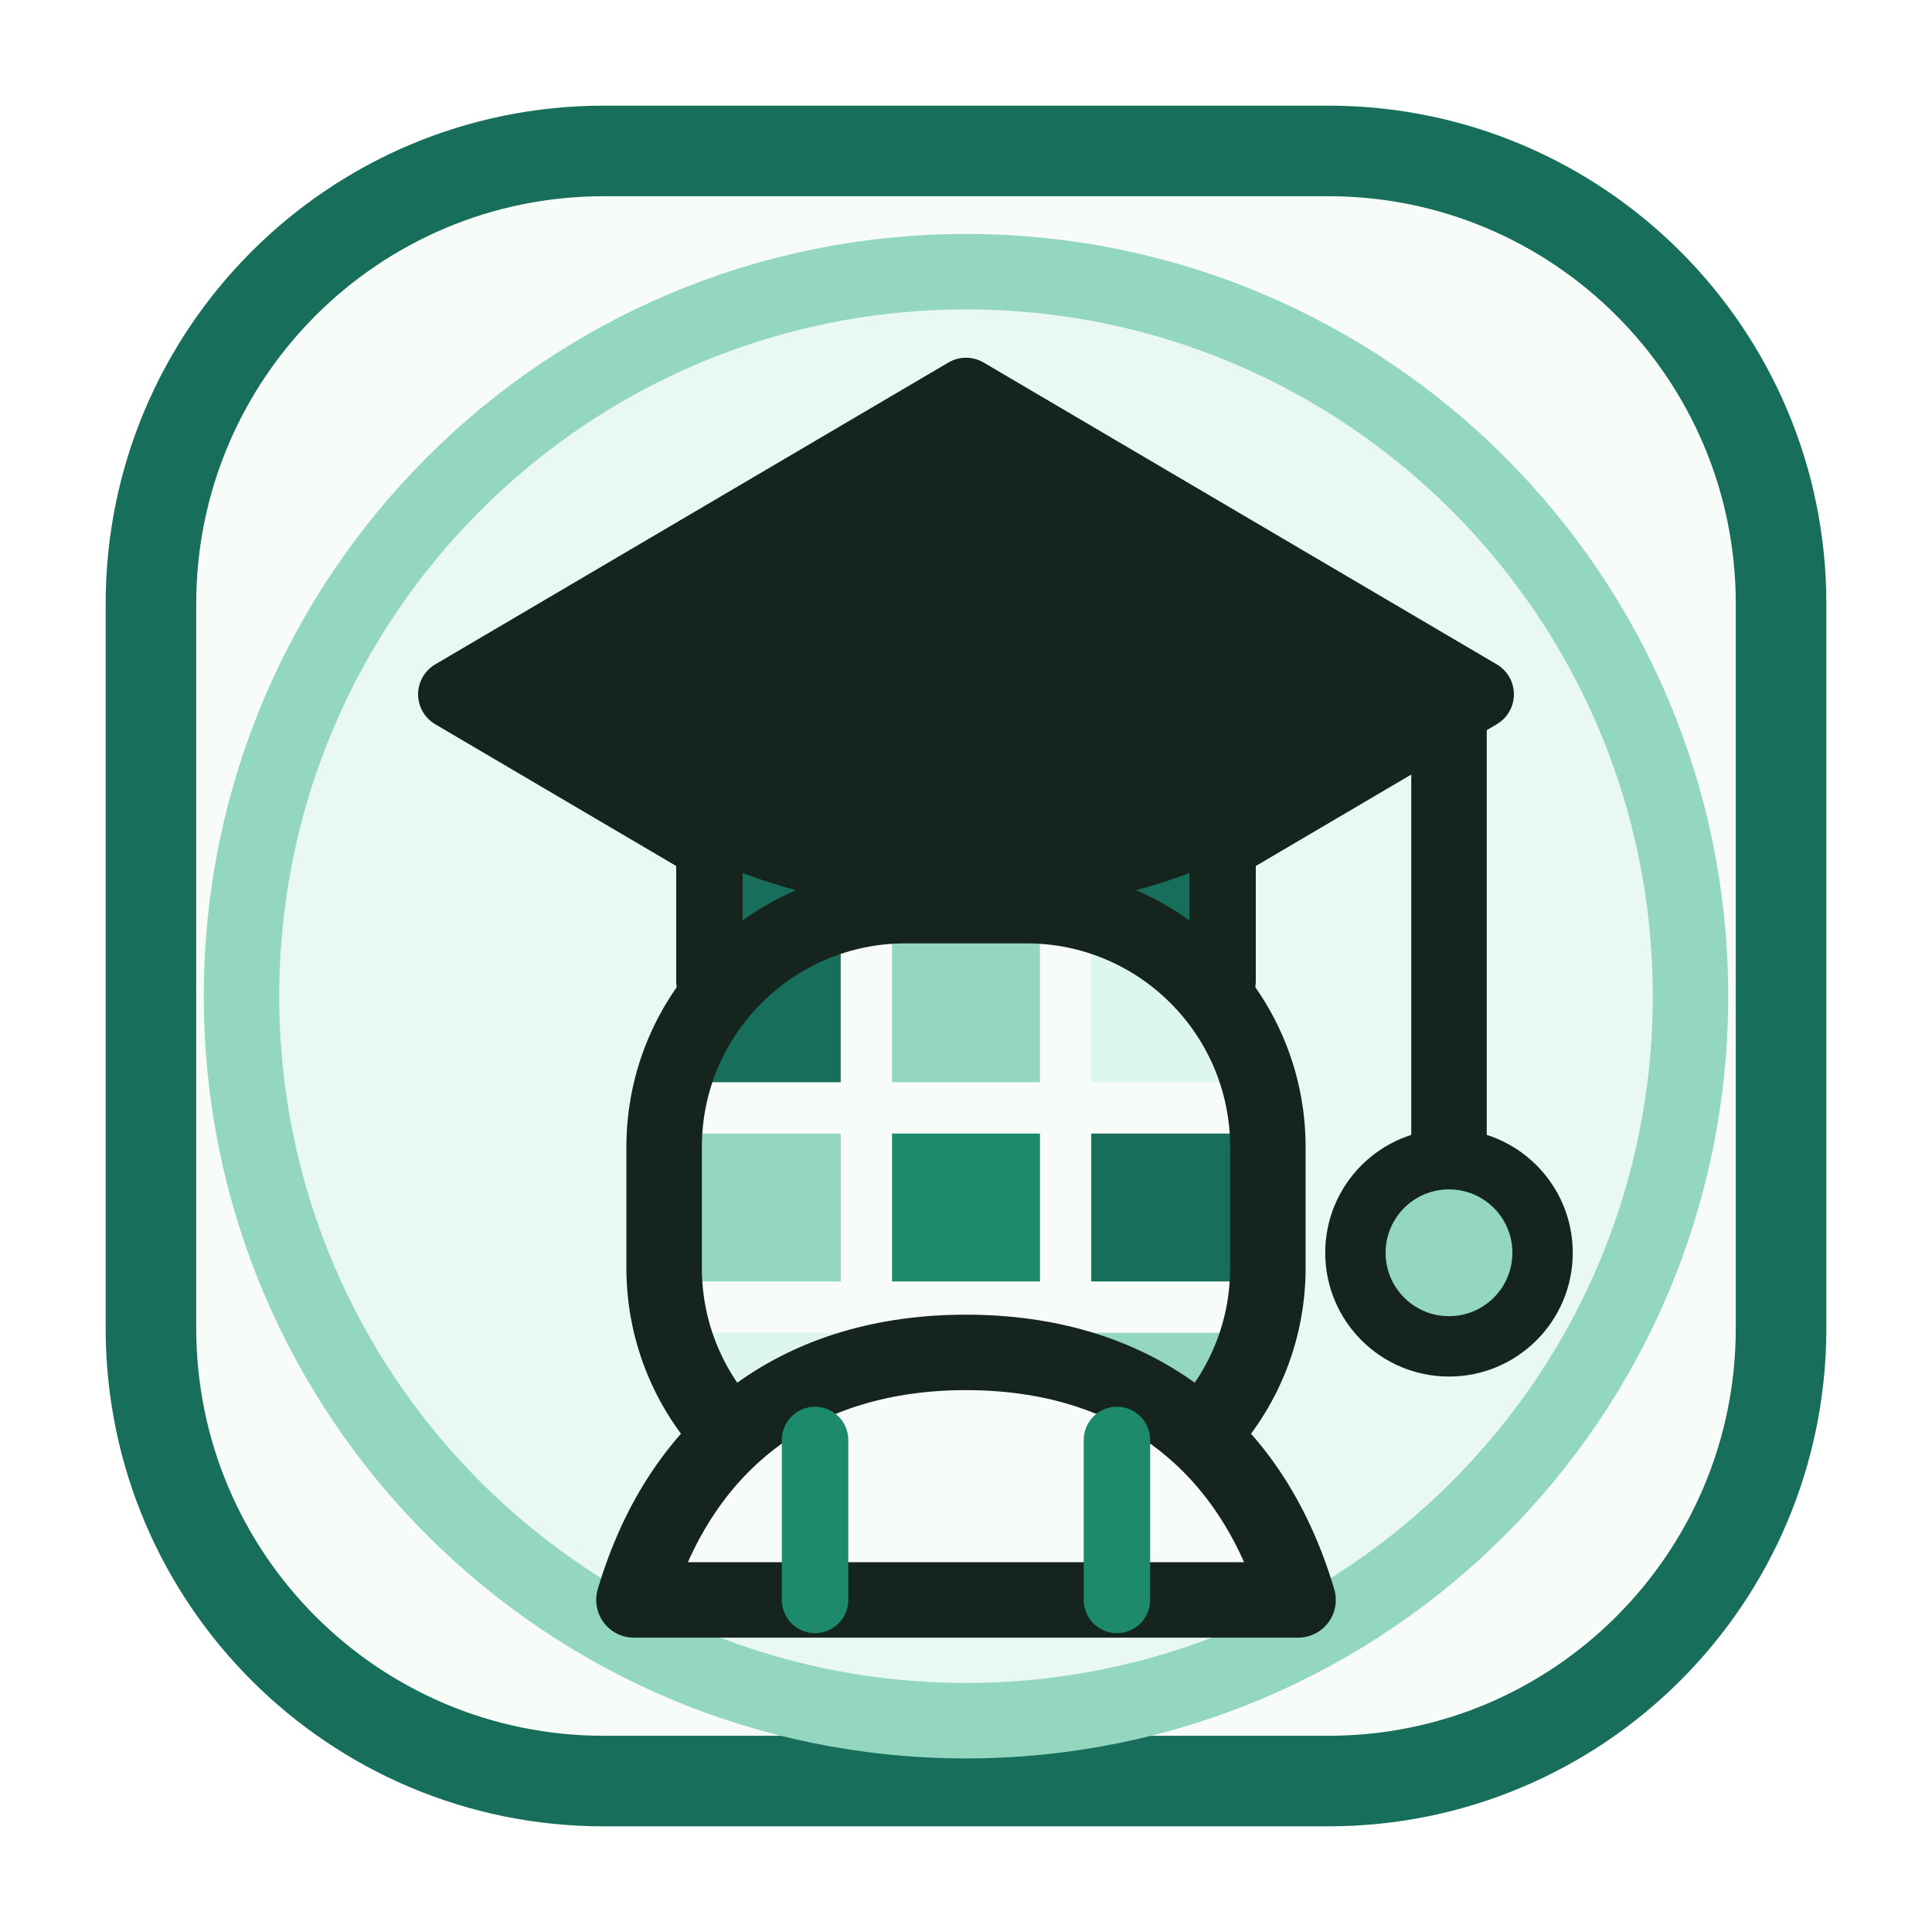
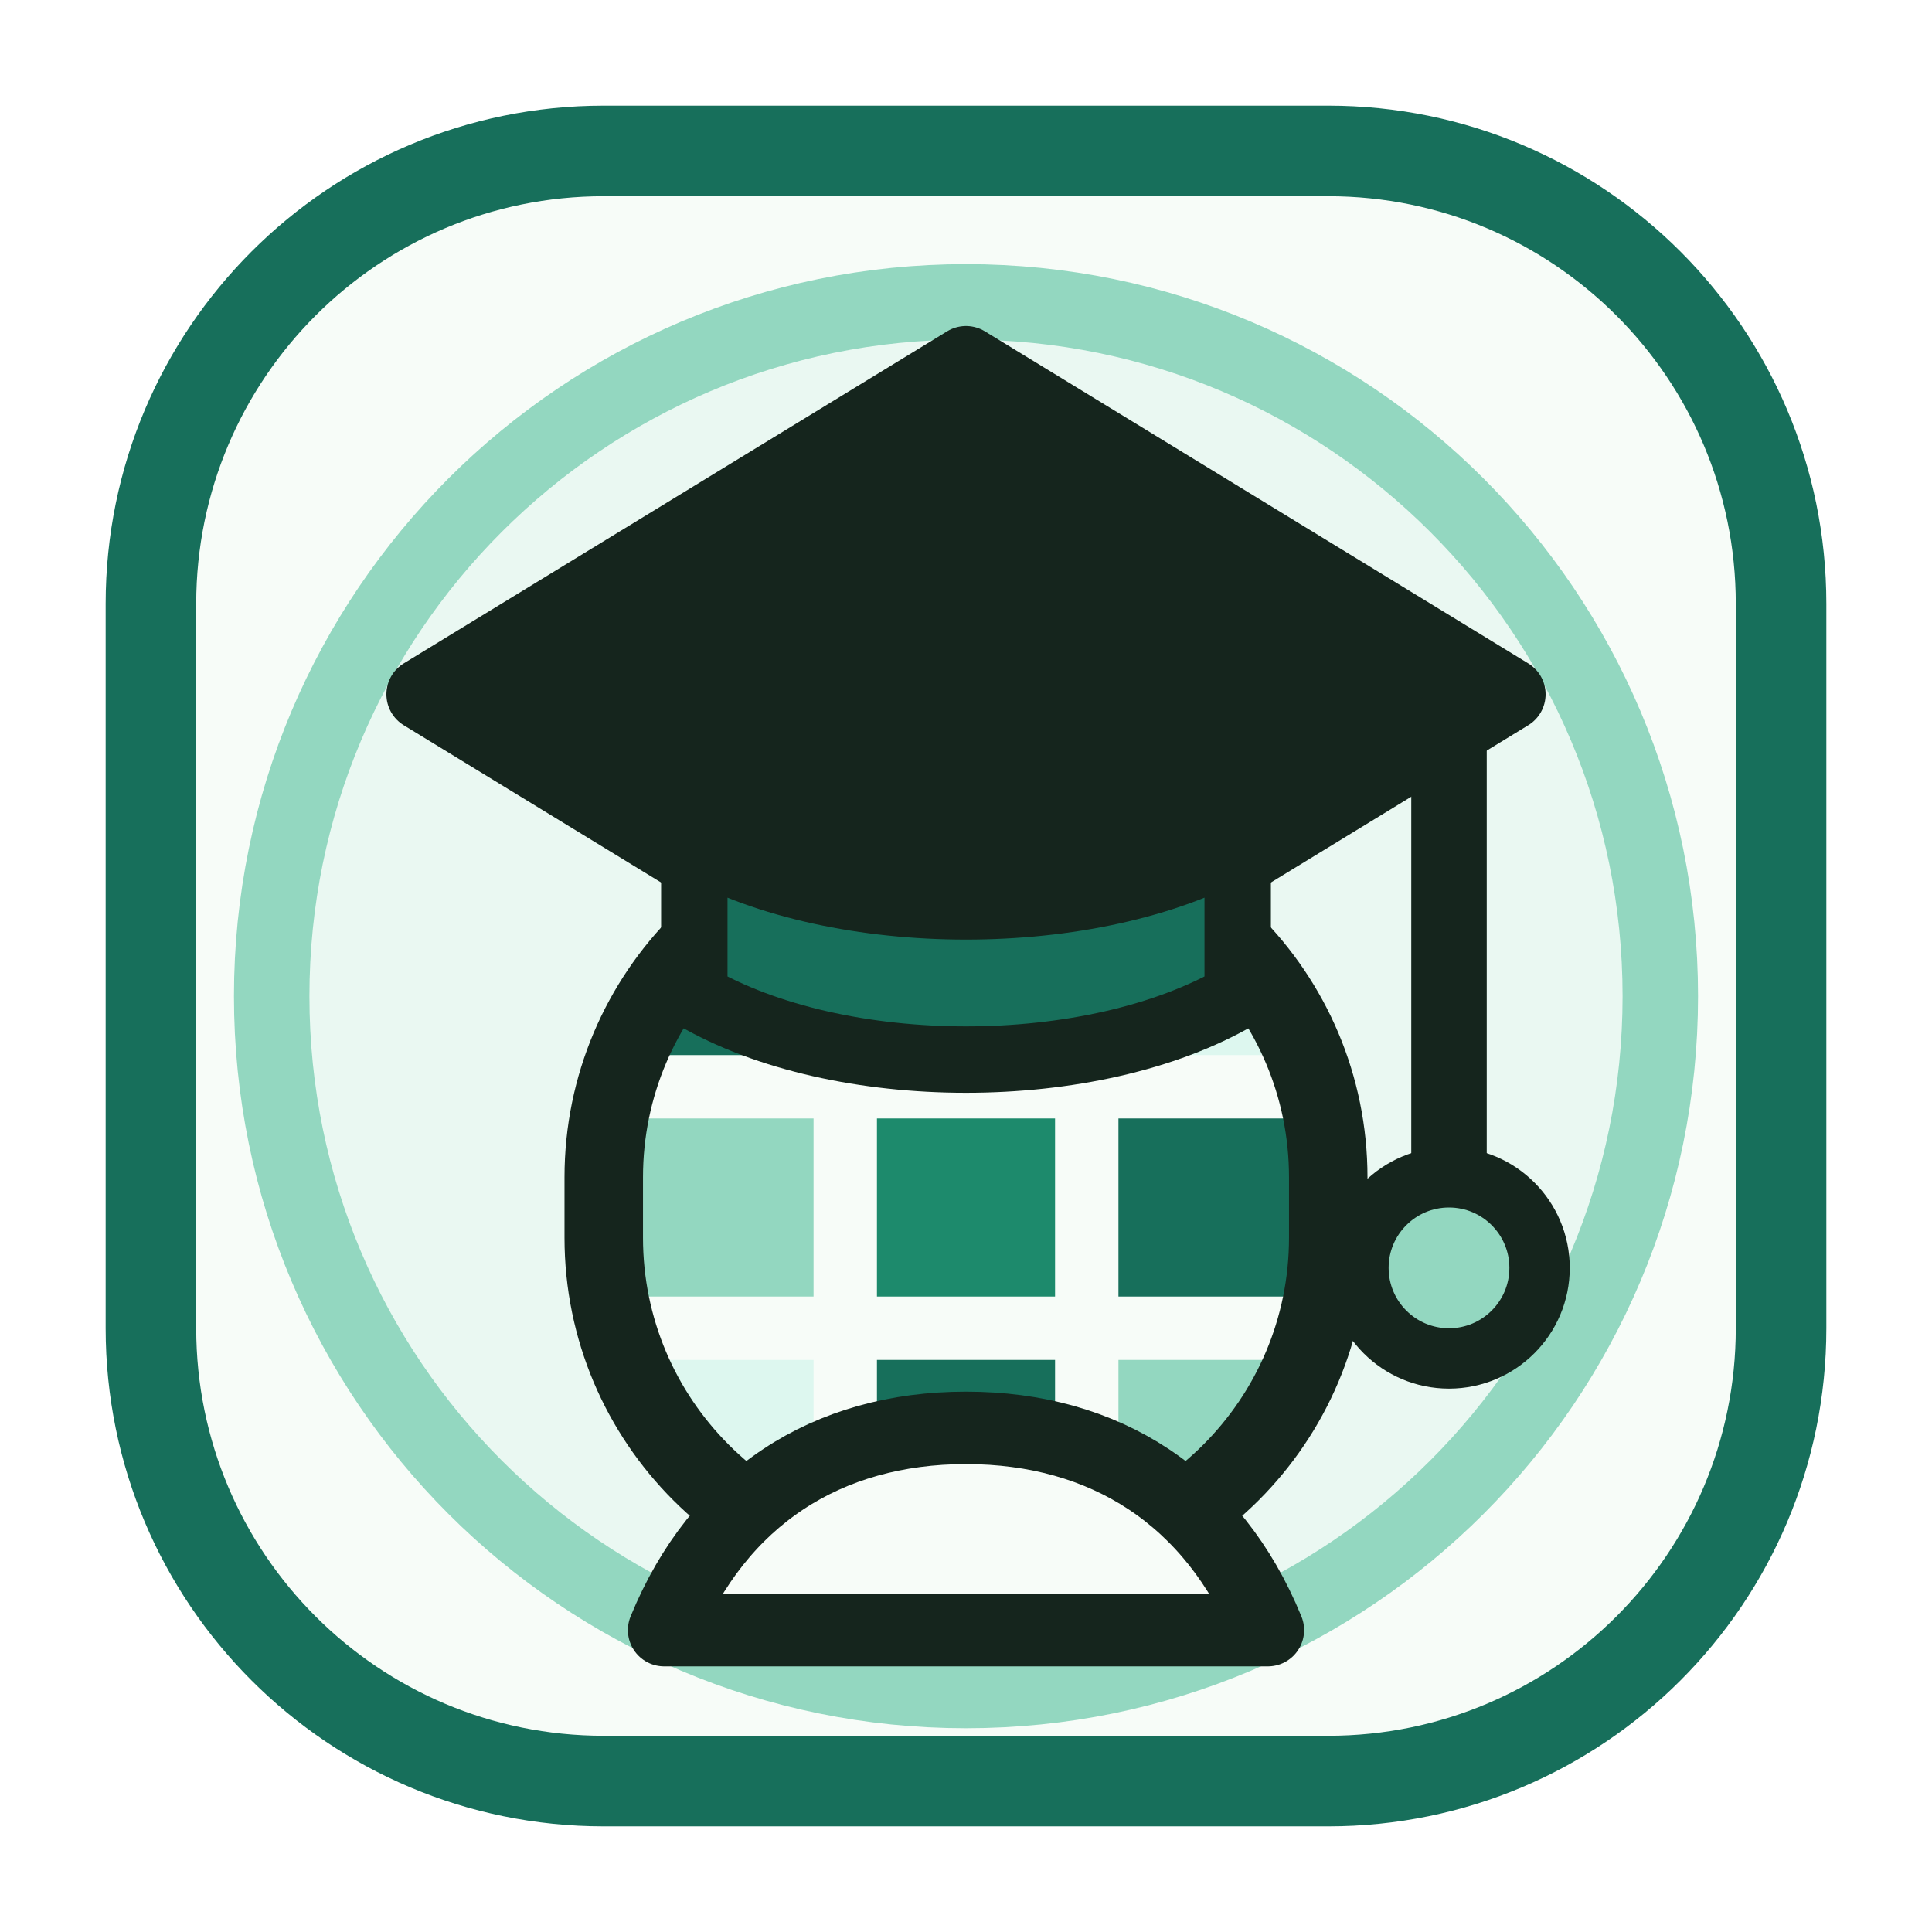
<svg xmlns="http://www.w3.org/2000/svg" width="64" height="64" viewBox="0 0 64 64" fill="none">
  <defs>
    <clipPath id="tensor-head">
-       <rect x="22" y="30" width="20" height="20" rx="8" />
+       <rect x="20" y="28" width="24" height="24" rx="11" />
    </clipPath>
  </defs>
  <rect x="5" y="5" width="54" height="54" rx="15" fill="#F7FCF8" />
  <rect x="5" y="5" width="54" height="54" rx="15" stroke="#176F5B" stroke-width="3" />
-   <circle cx="32" cy="33" r="24" fill="#EAF8F2" stroke="#93D7C0" stroke-width="2.5" />
-   <path d="M15 23L32 13L49 23L32 33L15 23Z" fill="#15251D" stroke="#15251D" stroke-width="2.3" stroke-linejoin="round" />
-   <path d="M23.5 27.2C28 29.7 36 29.7 40.5 27.2V32.5C36 35.2 28 35.2 23.5 32.5V27.2Z" fill="#176F5B" stroke="#15251D" stroke-width="2.2" stroke-linejoin="round" />
+   <circle cx="32" cy="33" r="23" fill="#EAF8F2" stroke="#93D7C0" stroke-width="2.5" />
  <g clip-path="url(#tensor-head)">
-     <rect x="22" y="30" width="20" height="20" fill="#DDF7EF" />
-     <rect x="22" y="30" width="6.7" height="6.7" fill="#176F5B" />
-     <rect x="28.7" y="30" width="6.6" height="6.7" fill="#93D7C0" />
-     <rect x="35.3" y="30" width="6.7" height="6.7" fill="#DDF7EF" />
-     <rect x="22" y="36.7" width="6.7" height="6.6" fill="#93D7C0" />
-     <rect x="28.7" y="36.7" width="6.6" height="6.6" fill="#1D8A6C" />
-     <rect x="35.3" y="36.7" width="6.7" height="6.6" fill="#176F5B" />
-     <rect x="22" y="43.3" width="6.7" height="6.7" fill="#DDF7EF" />
-     <rect x="28.7" y="43.3" width="6.6" height="6.7" fill="#176F5B" />
-     <rect x="35.3" y="43.3" width="6.7" height="6.7" fill="#93D7C0" />
-     <path d="M28.7 30V50M35.3 30V50M22 36.7H42M22 43.3H42" stroke="#F7FCF8" stroke-width="1.7" />
+     <rect x="20" y="28" width="24" height="24" fill="#DDF7EF" />
+     <rect x="20" y="28" width="8" height="8" fill="#176F5B" />
+     <rect x="28" y="28" width="8" height="8" fill="#93D7C0" />
+     <rect x="36" y="28" width="8" height="8" fill="#DDF7EF" />
+     <rect x="20" y="36" width="8" height="8" fill="#93D7C0" />
+     <rect x="28" y="36" width="8" height="8" fill="#1D8A6C" />
+     <rect x="36" y="36" width="8" height="8" fill="#176F5B" />
+     <rect x="20" y="44" width="8" height="8" fill="#DDF7EF" />
+     <rect x="28" y="44" width="8" height="8" fill="#176F5B" />
+     <rect x="36" y="44" width="8" height="8" fill="#93D7C0" />
+     <path d="M28 28V52M36 28V52M20 36H44M20 44H44" stroke="#F7FCF8" stroke-width="2.1" />
  </g>
-   <rect x="22" y="30" width="20" height="20" rx="8" stroke="#15251D" stroke-width="2.5" />
-   <path d="M21 53C22.6 47.6 26.6 44.8 32 44.8C37.4 44.8 41.4 47.6 43 53H21Z" fill="#F7FCF8" stroke="#15251D" stroke-width="2.5" stroke-linejoin="round" />
-   <path d="M27 47.7V53M37 47.7V53" stroke="#1D8A6C" stroke-width="2.2" stroke-linecap="round" />
-   <path d="M48 24V38.5" stroke="#15251D" stroke-width="2.5" stroke-linecap="round" />
-   <circle cx="48" cy="41.5" r="3.1" fill="#93D7C0" stroke="#15251D" stroke-width="2" />
+   <rect x="20" y="28" width="24" height="24" rx="11" stroke="#15251D" stroke-width="2.6" />
+   <path d="M14 23L32 12L50 23L32 34L14 23Z" fill="#15251D" stroke="#15251D" stroke-width="2.4" stroke-linejoin="round" />
+   <path d="M23 28C27.8 30.7 36.2 30.7 41 28V33C36.2 35.8 27.8 35.8 23 33V28Z" fill="#176F5B" stroke="#15251D" stroke-width="2.2" stroke-linejoin="round" />
+   <path d="M22 54C23.8 49.6 27.4 47.3 32 47.3C36.6 47.3 40.2 49.6 42 54H22Z" fill="#F7FCF8" stroke="#15251D" stroke-width="2.4" stroke-linejoin="round" />
+   <path d="M48 24V39" stroke="#15251D" stroke-width="2.5" stroke-linecap="round" />
+   <circle cx="48" cy="42" r="3" fill="#93D7C0" stroke="#15251D" stroke-width="2" />
</svg>
